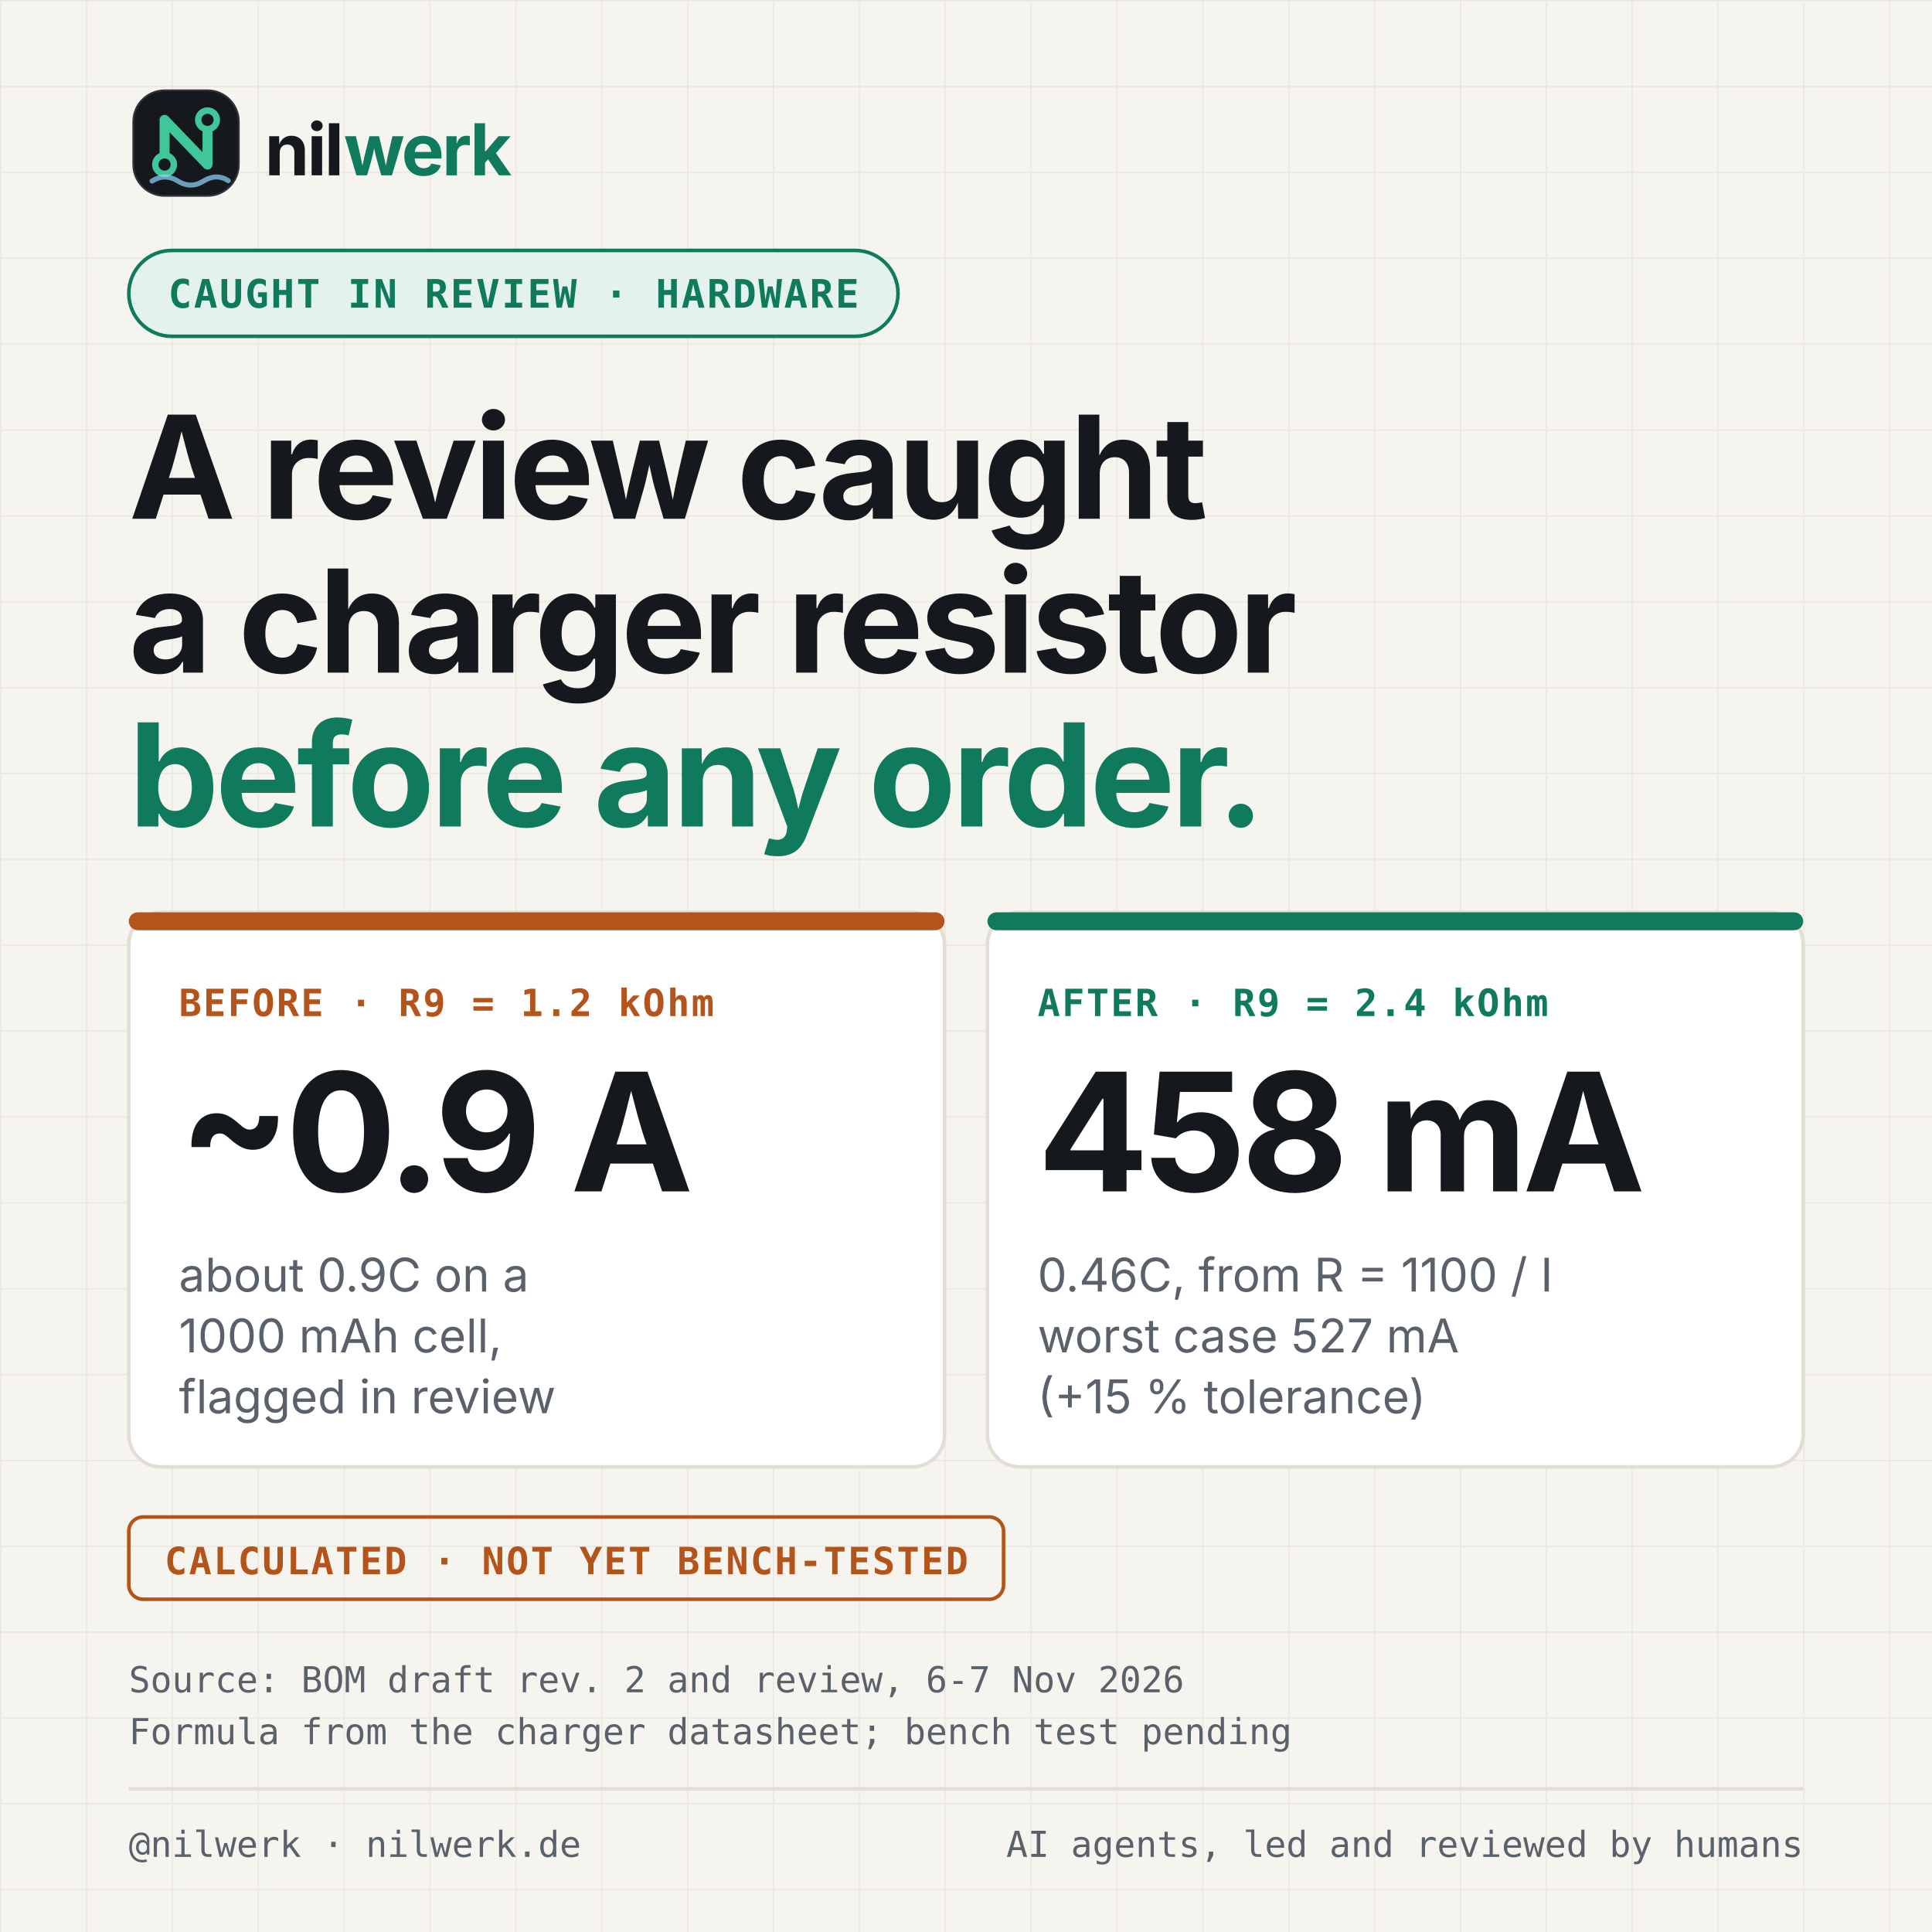
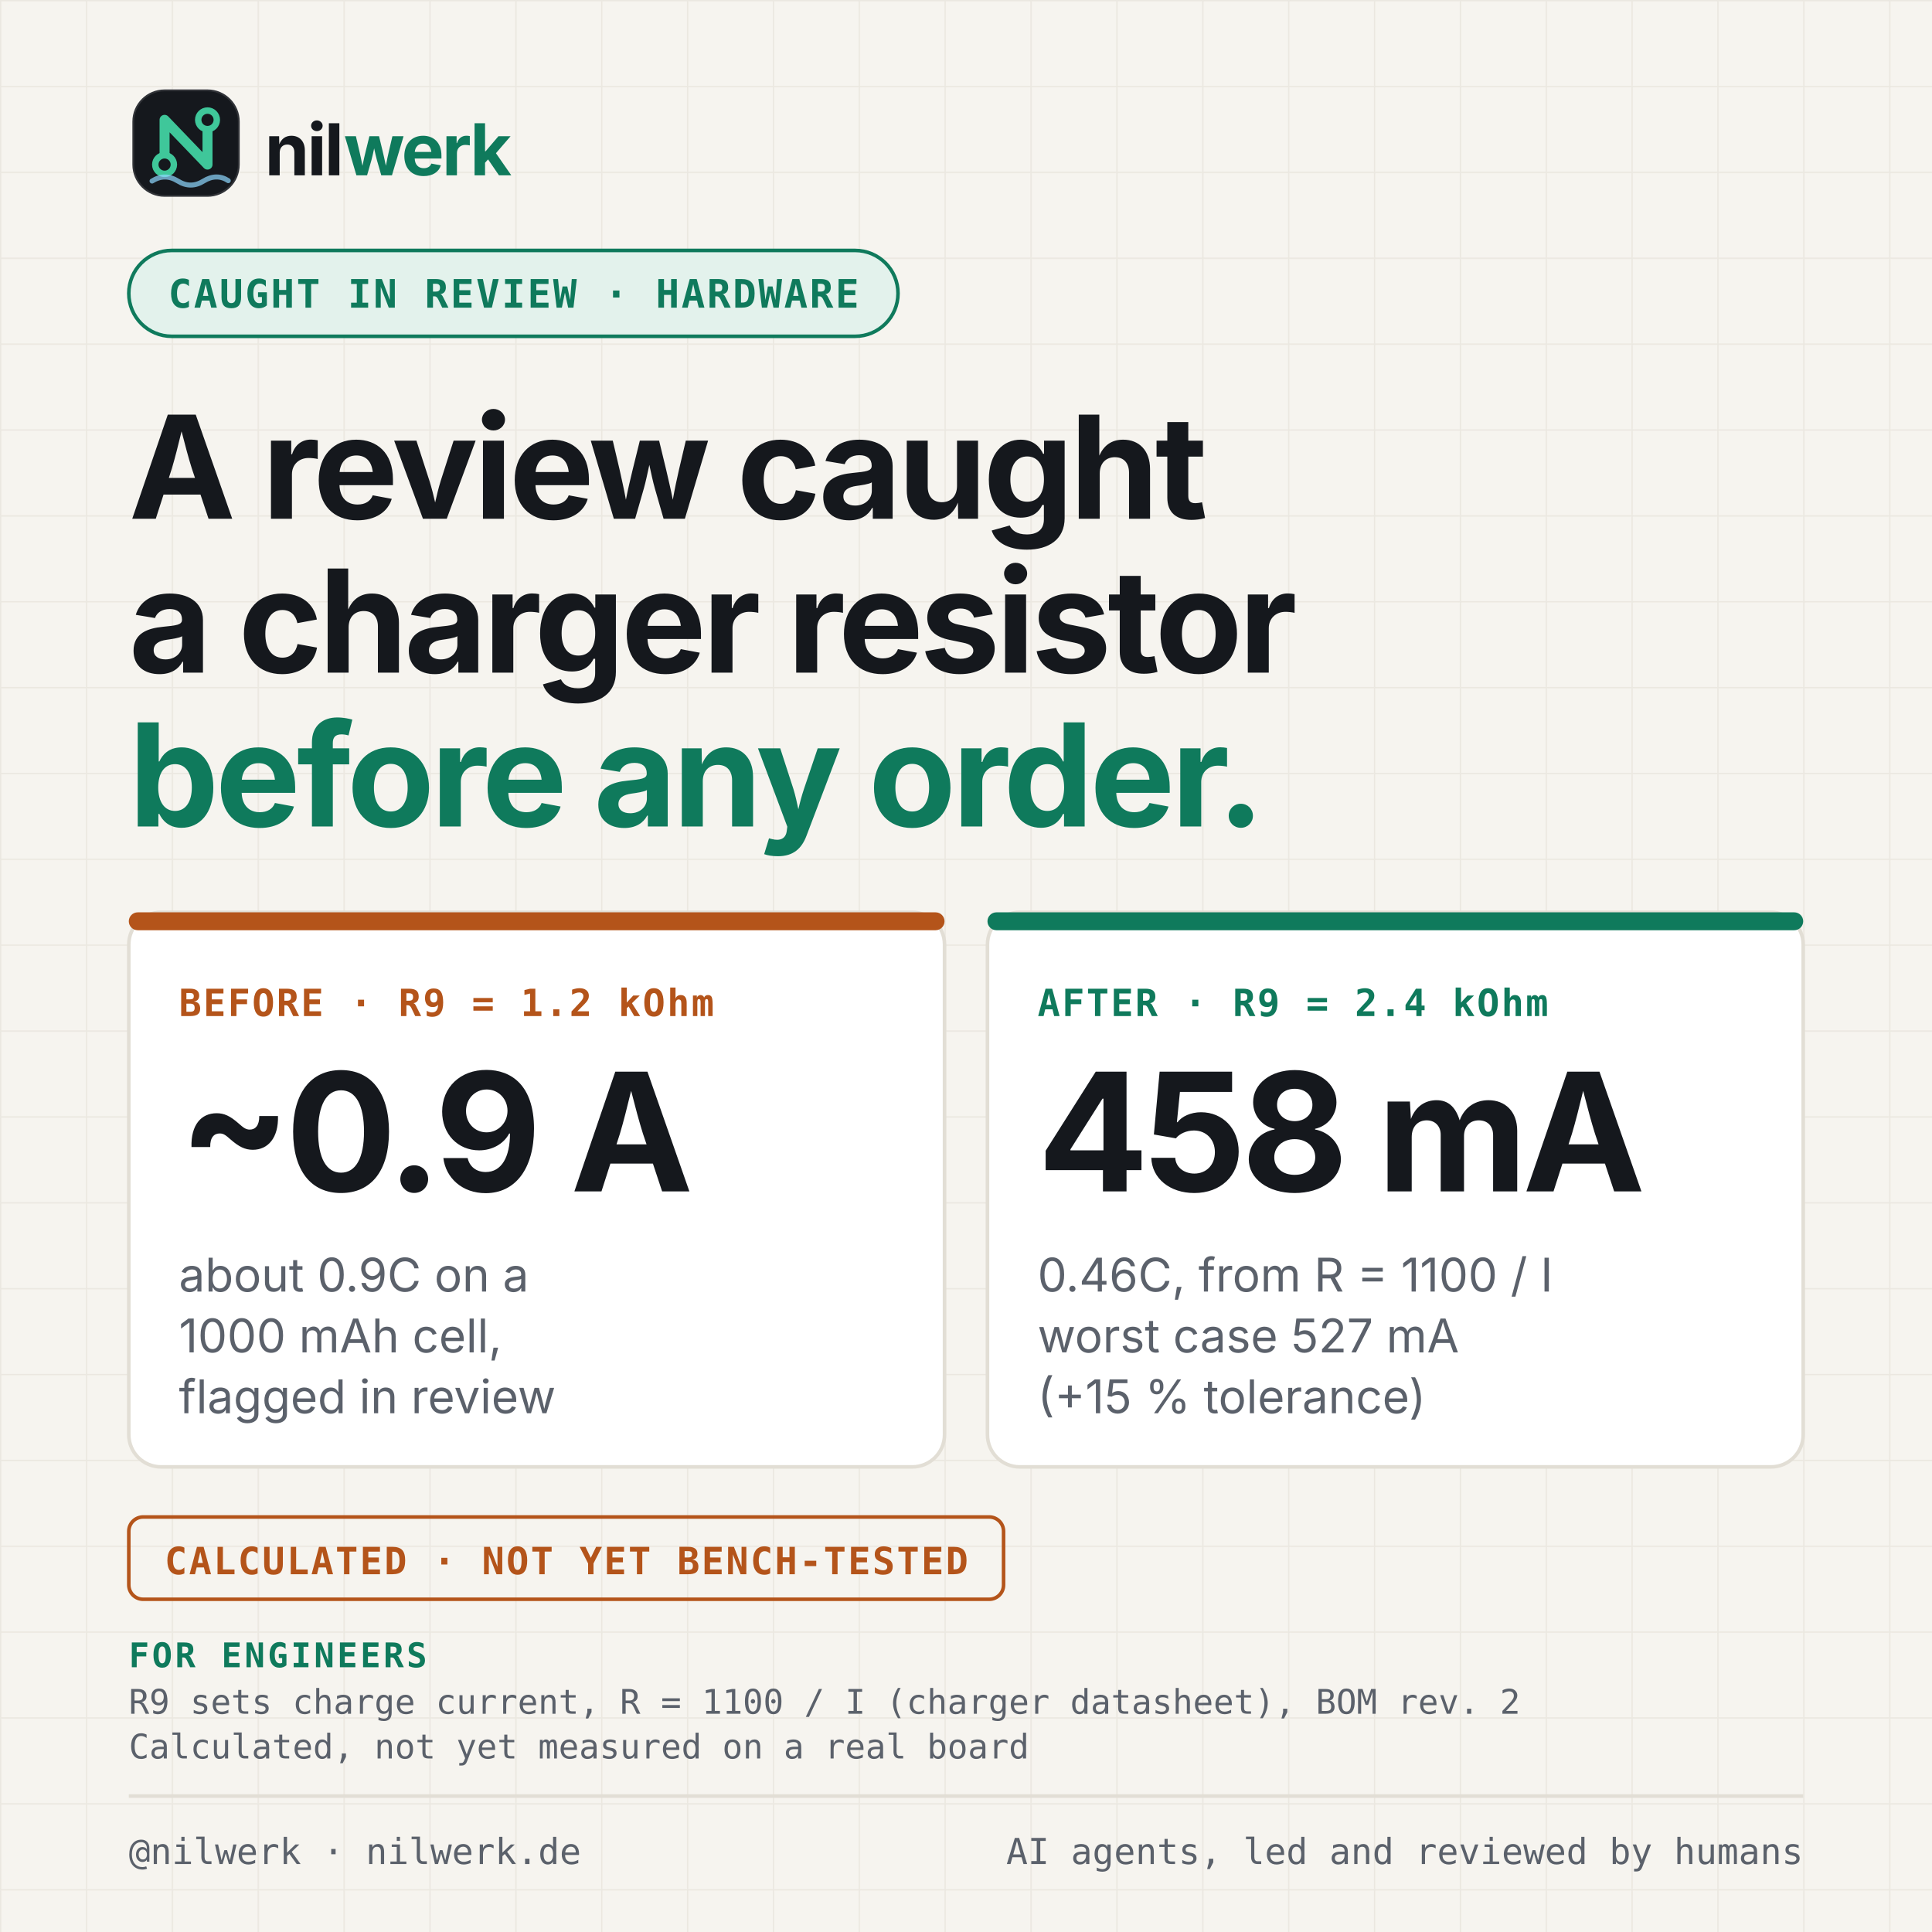
<svg xmlns="http://www.w3.org/2000/svg" width="1080" height="1080" viewBox="0 0 1080 1080" role="img" aria-label="A review caught a charger resistor before any order.">
  <defs>
    <pattern id="grid" width="48" height="48" patternUnits="userSpaceOnUse">
      <path d="M48 0H0V48" fill="none" stroke="#e2ded5" stroke-width="1.5" opacity=".55" />
    </pattern>
  </defs>
  <rect width="1080" height="1080" fill="#f6f4ef" />
  <rect width="1080" height="1080" fill="url(#grid)" />
  <g transform="translate(72 48) scale(2)">
    <rect x="1" y="1" width="30" height="30" rx="9" fill="#15181d" stroke="#ffffff" stroke-opacity=".12" />
    <path d="M10 22V9.5l12 12.5V9.5" fill="none" stroke="#3fc79a" stroke-width="2.8" stroke-linecap="round" stroke-linejoin="round" />
    <circle cx="10" cy="22" r="2.6" fill="#15181d" stroke="#3fc79a" stroke-width="1.8" />
    <circle cx="22" cy="9.5" r="2.6" fill="#15181d" stroke="#3fc79a" stroke-width="1.8" />
    <path d="M6.5 26.6c2.4-1.5 4.8-1.5 7.2 0s4.8 1.5 7.2 0 4.8-1.5 6.9-.1" fill="none" stroke="#8fd9ff" stroke-opacity=".7" stroke-width="1.4" stroke-linecap="round" />
  </g>
  <text x="148" y="98" font-family="'Space Grotesk', Inter, sans-serif" font-weight="700" font-size="40" letter-spacing="-1.2" fill="#15181d">nil<tspan fill="#0f7a5c">werk</tspan>
  </text>
  <rect x="72" y="140" width="430" height="48" rx="24" fill="#e3f2ec" stroke="#0f7a5c" stroke-width="2" />
  <text x="94" y="172" font-family="'JetBrains Mono', monospace" font-weight="600" font-size="22" letter-spacing="1.1" fill="#0f7a5c">CAUGHT IN REVIEW · HARDWARE</text>
  <g font-family="'Space Grotesk', Inter, sans-serif" font-weight="700" font-size="80" letter-spacing="-2.1">
    <text x="72" y="290" fill="#15181d">A review caught</text>
    <text x="72" y="376" fill="#15181d">a charger resistor</text>
    <text x="72" y="462" fill="#0f7a5c">before any order.</text>
  </g>
  <g>
    <rect x="72" y="510" width="456" height="310" rx="18" fill="#ffffff" stroke="#e2ded5" stroke-width="2" />
    <rect x="72" y="510" width="456" height="10" rx="5" fill="#b4541a" />
    <text x="100" y="568" font-family="'JetBrains Mono', monospace" font-weight="600" font-size="21" letter-spacing="1" fill="#b4541a">BEFORE · R9 = 1.2 kOhm</text>
    <text x="100" y="666" font-family="'Space Grotesk', Inter, sans-serif" font-weight="700" font-size="92" letter-spacing="-2.8" fill="#15181d">~0.9 A</text>
    <text x="100" y="722" font-family="Inter, sans-serif" font-size="26" fill="#5b616b">about 0.9C on a</text>
    <text x="100" y="756" font-family="Inter, sans-serif" font-size="26" fill="#5b616b">1000 mAh cell,</text>
    <text x="100" y="790" font-family="Inter, sans-serif" font-size="26" fill="#5b616b">flagged in review</text>
  </g>
  <g>
    <rect x="552" y="510" width="456" height="310" rx="18" fill="#ffffff" stroke="#e2ded5" stroke-width="2" />
    <rect x="552" y="510" width="456" height="10" rx="5" fill="#0f7a5c" />
    <text x="580" y="568" font-family="'JetBrains Mono', monospace" font-weight="600" font-size="21" letter-spacing="1" fill="#0f7a5c">AFTER · R9 = 2.4 kOhm</text>
    <text x="580" y="666" font-family="'Space Grotesk', Inter, sans-serif" font-weight="700" font-size="92" letter-spacing="-2.8" fill="#15181d">458 mA</text>
    <text x="580" y="722" font-family="Inter, sans-serif" font-size="26" fill="#5b616b">0.46C, from R = 1100 / I</text>
    <text x="580" y="756" font-family="Inter, sans-serif" font-size="26" fill="#5b616b">worst case 527 mA</text>
    <text x="580" y="790" font-family="Inter, sans-serif" font-size="26" fill="#5b616b">(+15 % tolerance)</text>
  </g>
  <rect x="72" y="848" width="489" height="46" rx="8" fill="none" stroke="#b4541a" stroke-width="2" />
  <text x="92" y="880" font-family="'JetBrains Mono', monospace" font-weight="600" font-size="21" letter-spacing="1" fill="#b4541a">CALCULATED · NOT YET BENCH-TESTED</text>
+   <text x="72" y="932" font-family="'JetBrains Mono', monospace" font-weight="600" font-size="19" letter-spacing="1.5" fill="#0f7a5c">FOR ENGINEERS</text>
+   <g font-family="'JetBrains Mono', monospace" font-size="19" fill="#5b616b">
+     <text x="72" y="958">R9 sets charge current, R = 1100 / I (charger datasheet), BOM rev. 2</text>
+     <text x="72" y="983">Calculated, not yet measured on a real board</text>
+   </g>
+   <line x1="72" y1="1004" x2="1008" y2="1004" stroke="#e2ded5" stroke-width="2" />
  <g font-family="'JetBrains Mono', monospace" font-size="20" fill="#5b616b">
-     <text x="72" y="946">Source: BOM draft rev. 2 and review, 6-7 Nov 2026</text>
-     <text x="72" y="975">Formula from the charger datasheet; bench test pending</text>
-   </g>
-   <line x1="72" y1="1000" x2="1008" y2="1000" stroke="#e2ded5" stroke-width="2" />
-   <g font-family="'JetBrains Mono', monospace" font-size="20" fill="#5b616b">
-     <text x="72" y="1038">@nilwerk · nilwerk.de</text>
-     <text x="1008" y="1038" text-anchor="end">AI agents, led and reviewed by humans</text>
+     <text x="72" y="1042">@nilwerk · nilwerk.de</text>
+     <text x="1008" y="1042" text-anchor="end">AI agents, led and reviewed by humans</text>
  </g>
</svg>
